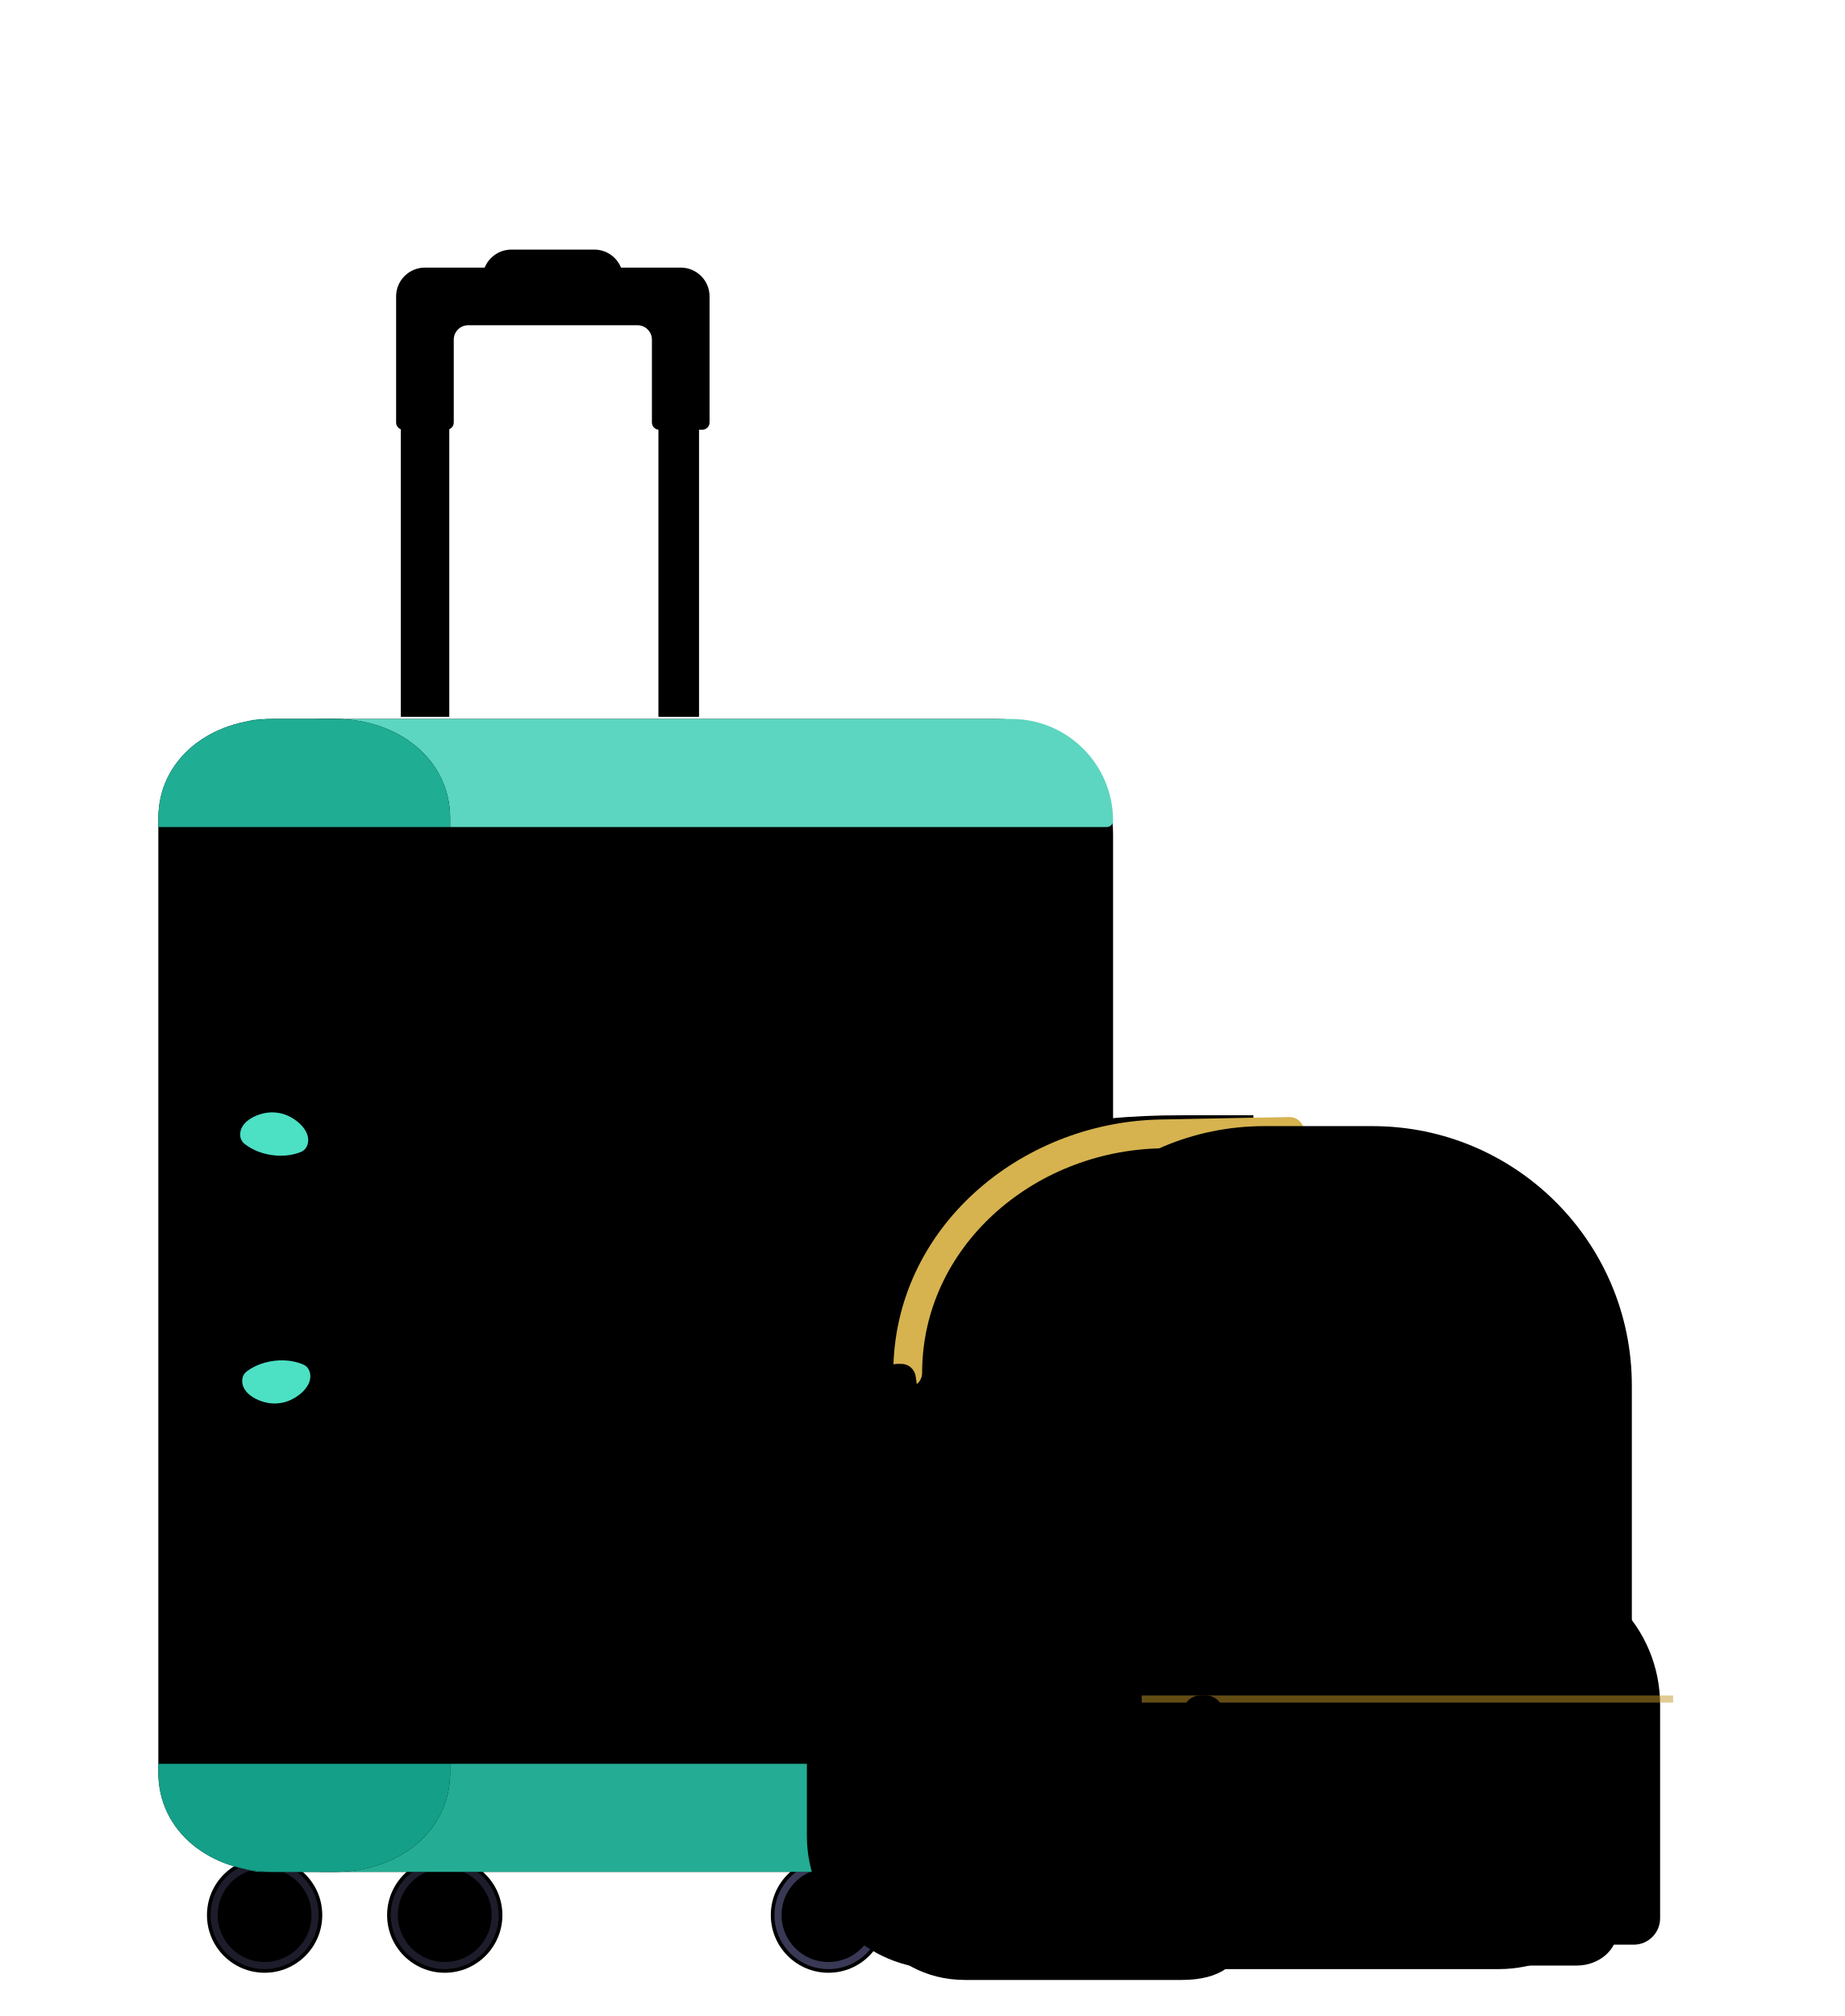
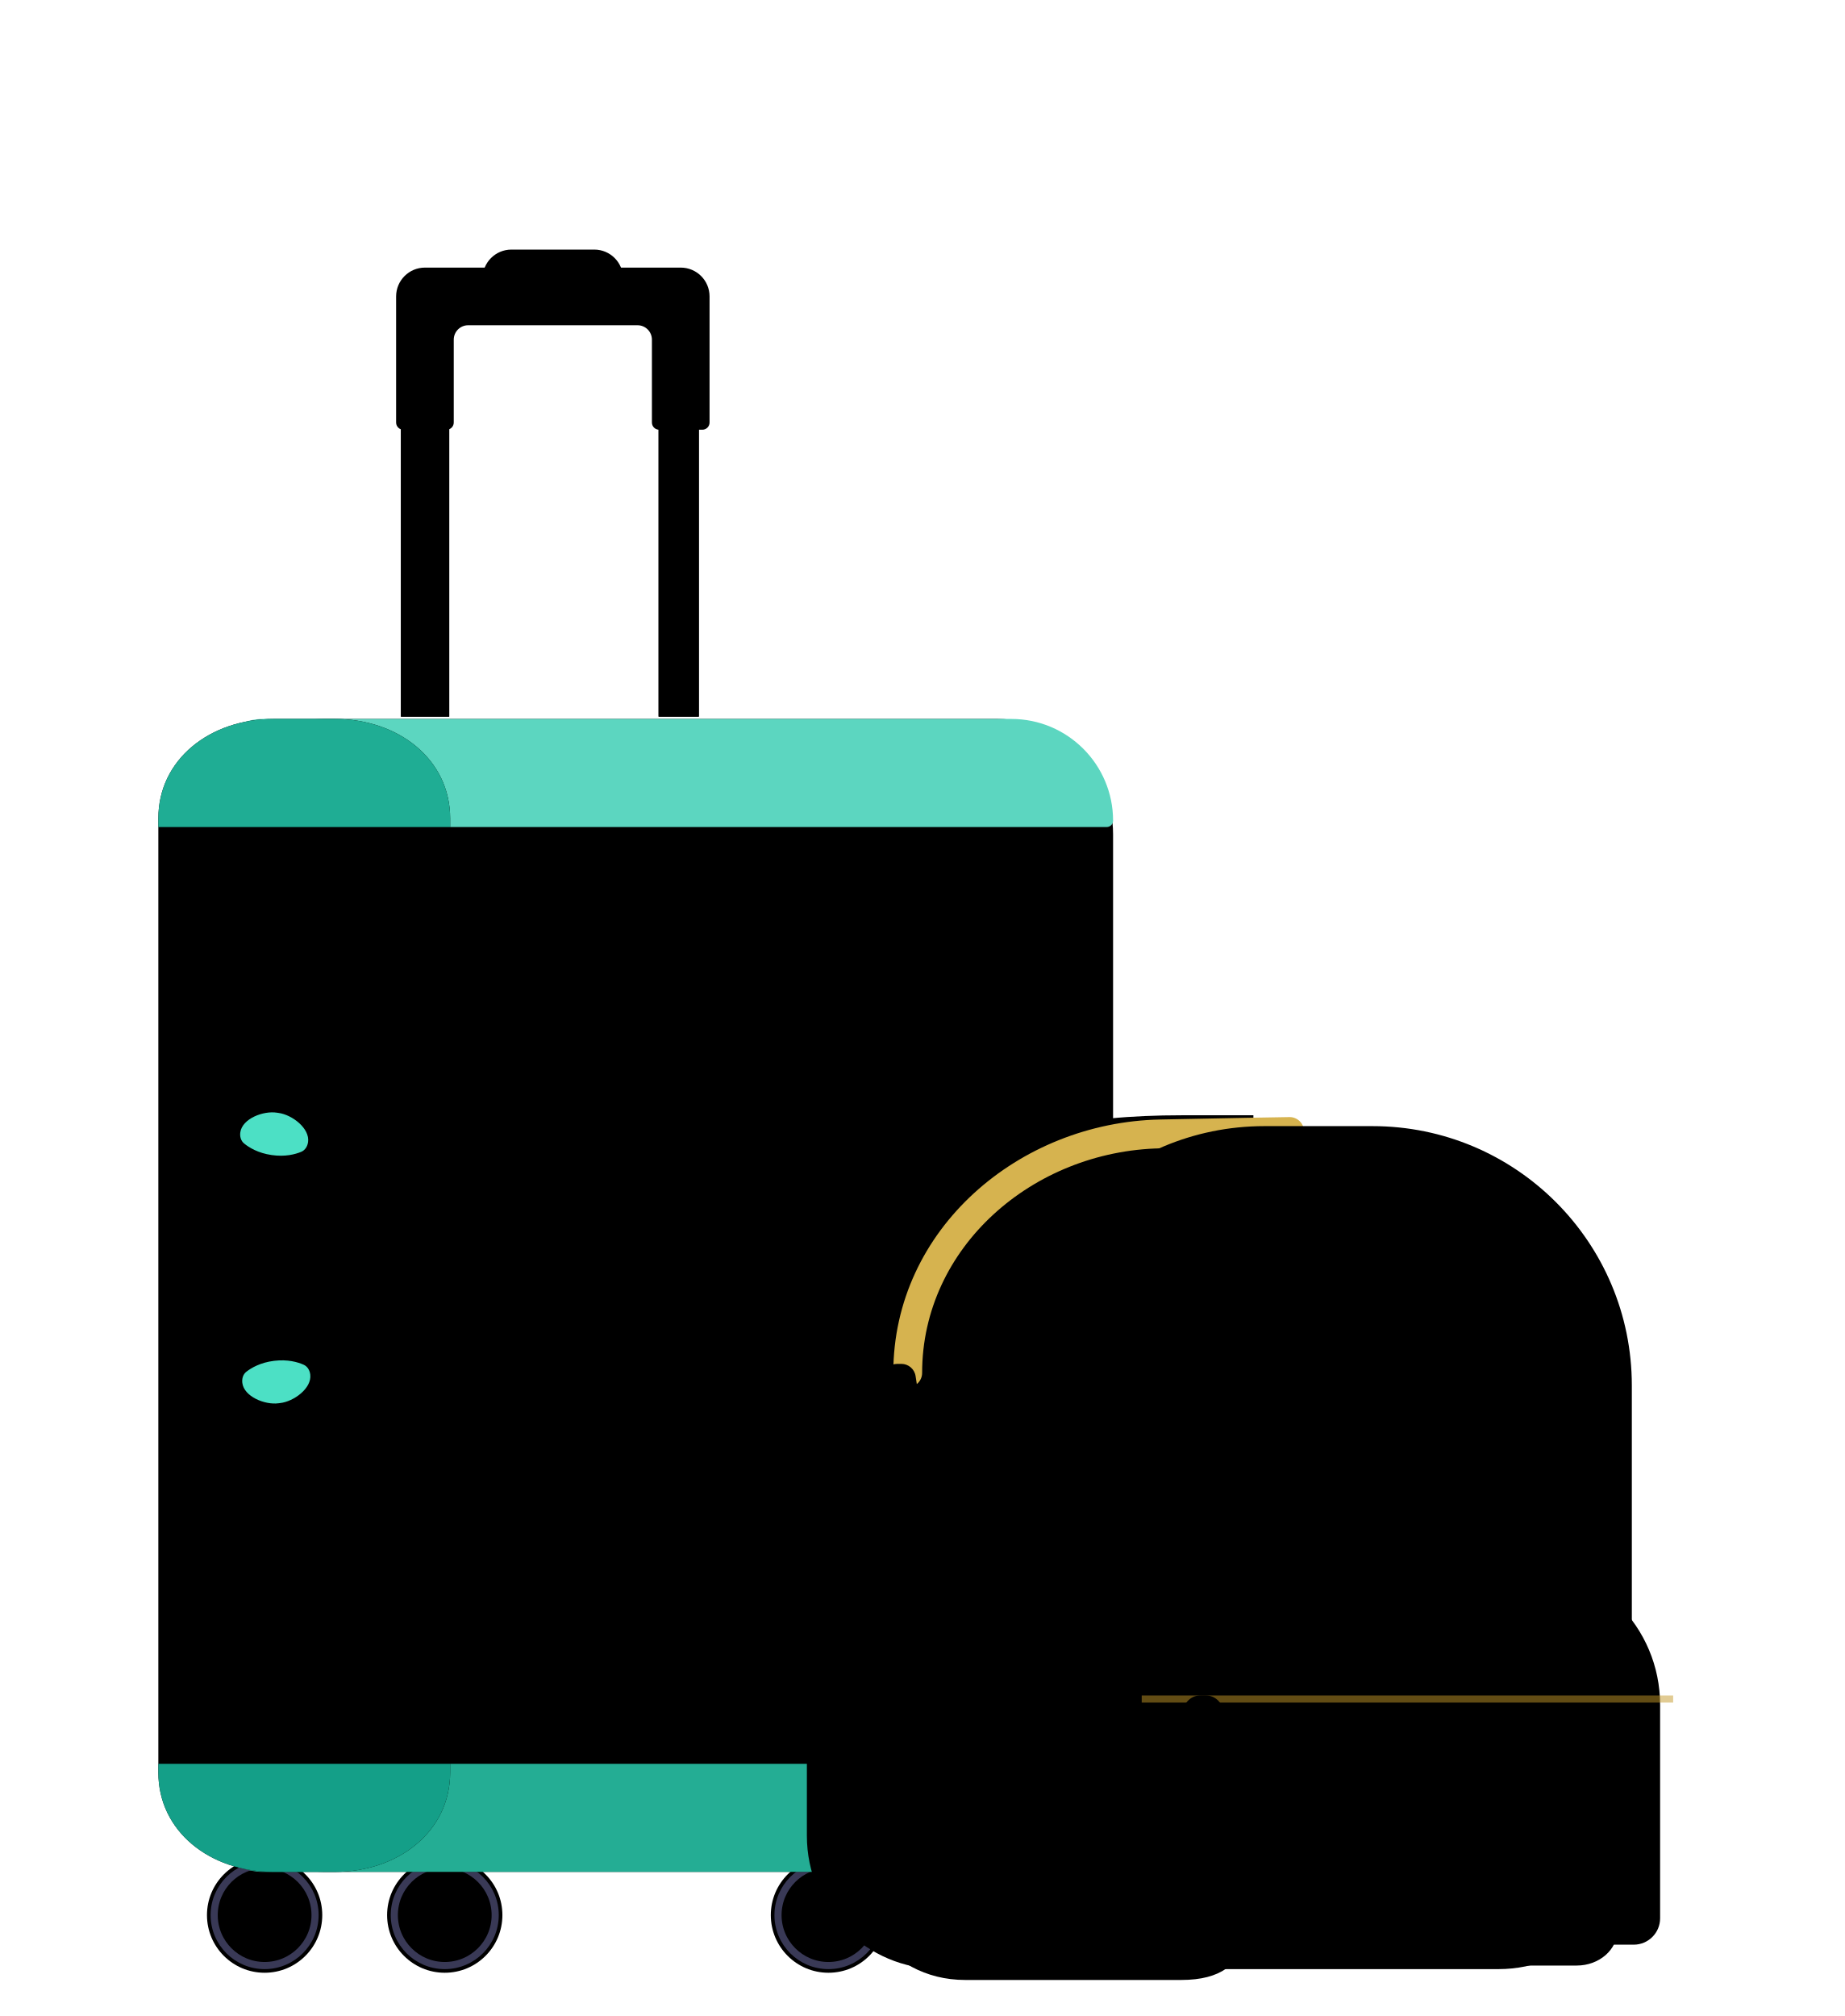
<svg xmlns="http://www.w3.org/2000/svg" width="259" height="283" viewBox="0 0 259 283" fill="none">
  <circle r="8.092" transform="matrix(-1 0 0 1 116.298 268.838)" fill="url(#paint0_linear)" />
  <circle r="7.081" transform="matrix(-1 0 0 1 116.298 268.838)" stroke="#393956" strokeOpacity="0.5" strokeWidth="2.023" />
  <circle cx="62.435" cy="268.838" r="8.092" fill="url(#paint1_linear)" />
-   <circle cx="62.435" cy="268.838" r="7.081" stroke="#393956" stroke-opacity="0.5" strokeWidth="2.023" />
+   <circle cx="62.435" cy="268.838" r="7.081" stroke="#393956" strokeOpacity="0.5" strokeWidth="2.023" />
  <circle r="8.092" transform="matrix(-1 0 0 1 139.058 268.838)" fill="url(#paint2_linear)" />
-   <circle r="7.081" transform="matrix(-1 0 0 1 139.058 268.838)" stroke="#393956" stroke-opacity="0.5" strokeWidth="2.023" />
+   <circle r="7.081" transform="matrix(-1 0 0 1 139.058 268.838)" stroke="#393956" strokeOpacity="0.5" strokeWidth="2.023" />
  <circle cx="37.147" cy="268.838" r="8.092" fill="url(#paint3_linear)" />
-   <circle cx="37.147" cy="268.838" r="7.081" stroke="#393956" stroke-opacity="0.5" strokeWidth="2.023" />
+   <circle cx="37.147" cy="268.838" r="7.081" stroke="#393956" strokeOpacity="0.5" strokeWidth="2.023" />
  <rect width="126.946" height="161.844" rx="16.184" transform="matrix(-1 0 0 1 156.254 100.924)" fill="url(#paint4_linear)" />
  <path d="M156.254 115.205C156.254 107.318 149.86 100.924 141.974 100.924H36.894C32.704 100.924 29.308 104.321 29.308 108.511C29.308 112.701 32.704 116.097 36.894 116.097H155.361C155.854 116.097 156.254 115.698 156.254 115.205Z" fill="#5CD6C0" />
  <path d="M156.254 248.488C156.254 256.375 149.86 262.769 141.974 262.769H36.894C32.704 262.769 29.308 259.372 29.308 255.182C29.308 250.992 32.704 247.596 36.894 247.596H155.361C155.854 247.596 156.254 247.995 156.254 248.488Z" fill="#24AD94" />
  <path d="M63.194 114.881C63.194 106.614 55.948 100.924 47.01 100.924H38.411C29.473 100.924 22.227 106.614 22.227 114.881V248.811C22.227 257.078 29.473 262.768 38.411 262.768H47.01C55.948 262.768 63.194 257.078 63.194 248.811V114.881Z" fill="url(#paint5_linear)" />
  <path d="M38.411 100.924H47.01C55.948 100.924 63.194 106.614 63.194 114.881V116.097H22.227V114.881C22.227 106.614 29.473 100.924 38.411 100.924Z" fill="#1FAD94" />
  <path d="M38.411 262.769H47.01C55.948 262.769 63.194 257.079 63.194 248.812V247.596H22.227V248.812C22.227 257.079 29.473 262.769 38.411 262.769Z" fill="#149F88" />
  <rect opacity="0.5" width="4.046" height="111.268" rx="2.023" transform="matrix(-1 0 0 1 148.162 126.212)" fill="url(#paint6_linear)" />
  <rect opacity="0.5" width="4.046" height="111.268" rx="2.023" transform="matrix(-1 0 0 1 139.058 126.212)" fill="url(#paint7_linear)" />
  <rect opacity="0.5" width="4.046" height="111.268" rx="2.023" transform="matrix(-1 0 0 1 129.954 126.212)" fill="url(#paint8_linear)" />
  <rect opacity="0.5" width="4.046" height="111.268" rx="2.023" transform="matrix(-1 0 0 1 120.85 126.212)" fill="url(#paint9_linear)" />
  <rect opacity="0.5" width="4.046" height="111.268" rx="2.023" transform="matrix(-1 0 0 1 111.747 126.212)" fill="url(#paint10_linear)" />
  <rect opacity="0.5" width="4.046" height="111.268" rx="2.023" transform="matrix(-1 0 0 1 102.644 126.212)" fill="url(#paint11_linear)" />
  <rect opacity="0.5" width="4.046" height="111.268" rx="2.023" transform="matrix(-1 0 0 1 93.5391 126.212)" fill="url(#paint12_linear)" />
  <rect opacity="0.5" width="4.046" height="111.268" rx="2.023" transform="matrix(-1 0 0 1 84.4355 126.212)" fill="url(#paint13_linear)" />
  <rect opacity="0.5" width="4.046" height="111.268" rx="2.023" transform="matrix(-1 0 0 1 75.332 126.212)" fill="url(#paint14_linear)" />
  <path d="M41.967 162.373C42.354 159.953 40.503 157.57 38.053 157.57C36.458 157.57 35.064 158.606 34.748 160.168C34.154 163.097 33.353 168.49 33.353 176.283C33.353 184.076 34.154 189.469 34.748 192.398C35.064 193.96 36.458 194.996 38.053 194.996C40.503 194.996 42.354 192.613 41.967 190.193C41.456 186.998 40.94 182.286 40.94 176.283C40.94 170.28 41.456 165.568 41.967 162.373Z" fill="url(#paint15_linear)" />
  <path d="M39.099 196.986C37.177 197.246 34.252 196.05 34.017 194.125C33.944 193.531 34.112 192.928 34.584 192.56C35.292 192.008 36.566 191.262 38.478 191.028C40.39 190.794 41.806 191.21 42.626 191.575C43.173 191.819 43.482 192.364 43.555 192.958C43.79 194.882 41.24 196.748 39.312 196.96C39.277 196.964 39.241 196.968 39.206 196.973C39.17 196.977 39.134 196.981 39.099 196.986Z" fill="#4CE0C5" />
  <path d="M39.098 156.229C41.02 156.486 43.526 158.41 43.246 160.329C43.16 160.921 42.838 161.459 42.286 161.689C41.458 162.035 40.032 162.419 38.126 162.141C36.219 161.863 34.963 161.087 34.269 160.519C33.806 160.14 33.651 159.533 33.737 158.941C34.018 157.022 36.97 155.894 38.885 156.198C38.92 156.204 38.956 156.209 38.991 156.214C39.027 156.22 39.062 156.225 39.098 156.229Z" fill="#4CE0C5" />
  <rect width="5.652" height="46.346" transform="matrix(-1 0 0 1 98.1035 54.2524)" fill="url(#paint16_linear)" />
  <rect width="5.652" height="46.346" transform="matrix(-1 0 0 1 98.1035 54.2524)" fill="url(#paint17_linear)" />
  <rect width="6.782" height="46.346" transform="matrix(-1 0 0 1 63.0615 54.2524)" fill="url(#paint18_linear)" />
  <rect width="6.782" height="46.346" transform="matrix(-1 0 0 1 63.0615 54.2524)" fill="url(#paint19_linear)" />
  <path d="M86.459 43.128C87.017 43.128 87.47 42.675 87.47 42.116V39.082C87.47 36.847 85.659 35.036 83.424 35.036H71.792C69.557 35.036 67.746 36.847 67.746 39.082V42.116C67.746 42.675 68.198 43.128 68.757 43.128H86.459Z" fill="url(#paint20_linear)" />
  <path d="M98.597 60.324C99.156 60.324 99.608 59.871 99.608 59.312V41.611C99.608 39.376 97.797 37.565 95.562 37.565H59.653C57.419 37.565 55.607 39.376 55.607 41.611V59.312C55.607 59.871 56.06 60.324 56.619 60.324H62.688C63.246 60.324 63.699 59.871 63.699 59.312V47.68C63.699 46.562 64.605 45.657 65.722 45.657H89.493C90.611 45.657 91.516 46.562 91.516 47.68V59.312C91.516 59.871 91.969 60.324 92.528 60.324H98.597Z" fill="url(#paint21_linear)" />
  <path d="M117.789 256.194V202.077C117.789 165.409 137.904 156.559 165.836 156.559H175.952V207.135V257.711C175.952 268.884 177.009 277.941 165.836 277.941H135.491C124.318 277.941 117.789 267.367 117.789 256.194Z" fill="url(#paint22_linear)" />
  <path d="M181.036 156.811C182.153 156.811 183.059 157.717 183.059 158.835C183.059 159.952 182.153 160.858 181.036 160.858L181.036 156.811ZM162.905 159.176L162.945 161.199L162.905 159.176ZM129.448 192.721C129.448 193.838 128.543 194.744 127.425 194.744C126.308 194.744 125.402 193.838 125.402 192.721H129.448ZM181.036 160.858C180.274 160.857 172.365 161.011 162.945 161.199L162.865 157.153C172.241 156.966 180.22 156.811 181.036 156.811L181.036 160.858ZM162.945 161.199C144.947 161.558 129.448 175.116 129.448 192.721H125.402C125.402 172.526 143.071 157.549 162.865 157.153L162.945 161.199Z" fill="#D6B34F" />
  <path d="M154.737 228.882H115.794C114.676 228.882 113.77 229.788 113.77 230.905V257.71C113.77 267.766 121.922 275.918 131.978 275.918H154.737V228.882Z" fill="url(#paint23_linear)" stroke="url(#paint24_linear)" strokeWidth="4.046" />
  <path d="M228.577 194.491C228.577 174.659 212.5 158.582 192.668 158.582H177.495C157.663 158.582 141.586 174.659 141.586 194.491V257.711C141.586 267.767 149.738 275.918 159.793 275.918H210.37C220.425 275.918 228.577 267.767 228.577 257.711V194.491Z" fill="url(#paint25_linear)" stroke="url(#paint26_linear)" strokeWidth="4.046" />
  <path fill-rule="evenodd" clip-rule="evenodd" d="M126.53 191.456C127.529 191.456 128.378 192.184 128.53 193.171L129.93 202.275C130.119 203.5 129.171 204.605 127.931 204.605H124.555C123.315 204.605 122.367 203.5 122.555 202.275L123.956 193.171C124.107 192.184 124.957 191.456 125.955 191.456H126.53ZM127.365 200.559C127.597 200.559 127.8 200.717 127.856 200.942L128.109 201.954C128.189 202.273 127.947 202.582 127.618 202.582H124.868C124.539 202.582 124.297 202.273 124.377 201.954L124.63 200.942C124.686 200.717 124.888 200.559 125.121 200.559H127.365Z" fill="url(#paint27_linear)" />
  <path d="M227.06 240.157C227.06 226.388 214.257 215.227 198.463 215.227H182.477C163.525 215.227 148.161 223.563 148.161 240.086V265.946C148.161 271.453 153.282 275.918 159.6 275.918H221.341C224.499 275.918 227.06 273.686 227.06 270.932V240.157Z" fill="url(#paint28_linear)" />
  <path d="M232.547 239.339C232.547 228.628 223.864 219.945 213.153 219.945H181.883C171.172 219.945 162.489 228.628 162.489 239.339V269.282C162.489 271.053 163.925 272.488 165.696 272.488H229.341C231.112 272.488 232.547 271.053 232.547 269.282V239.339Z" fill="url(#paint29_linear)" stroke="url(#paint30_linear)" strokeWidth="4.379" />
  <path opacity="0.5" d="M234.88 238.505L160.275 238.505" stroke="#C49828" strokeWidth="4.046" />
  <path fill-rule="evenodd" clip-rule="evenodd" d="M169.238 237.986C170.469 237.986 171.516 238.884 171.703 240.101L173.419 251.299C173.651 252.809 172.483 254.17 170.955 254.17H166.839C165.312 254.17 164.144 252.809 164.375 251.299L166.092 240.101C166.278 238.884 167.325 237.986 168.556 237.986H169.238ZM170.235 249.099C170.522 249.099 170.771 249.294 170.84 249.571L171.15 250.815C171.248 251.208 170.95 251.589 170.545 251.589H167.178C166.773 251.589 166.475 251.208 166.573 250.815L166.883 249.571C166.952 249.294 167.202 249.099 167.488 249.099H170.235Z" fill="url(#paint31_linear)" />
  <defs>
    <linearGradient id="paint0_linear" x1="8.092" y1="0" x2="8.092" y2="16.184" gradientUnits="userSpaceOnUse">
      <stop stopColor="#8CABCA" />
      <stop offset="1" stopColor="#4E8393" />
    </linearGradient>
    <linearGradient id="paint1_linear" x1="62.435" y1="260.746" x2="62.435" y2="276.93" gradientUnits="userSpaceOnUse">
      <stop stopColor="#8CABCA" />
      <stop offset="1" stopColor="#4E8393" />
    </linearGradient>
    <linearGradient id="paint2_linear" x1="8.092" y1="0" x2="8.092" y2="16.184" gradientUnits="userSpaceOnUse">
      <stop stopColor="#8CABCA" />
      <stop offset="1" stopColor="#4E8393" />
    </linearGradient>
    <linearGradient id="paint3_linear" x1="37.147" y1="260.746" x2="37.147" y2="276.93" gradientUnits="userSpaceOnUse">
      <stop stopColor="#8CABCA" />
      <stop offset="1" stopColor="#4E8393" />
    </linearGradient>
    <linearGradient id="paint4_linear" x1="16.69" y1="5.38533e-07" x2="63.473" y2="161.844" gradientUnits="userSpaceOnUse">
      <stop stopColor="#5CD6C0" />
      <stop offset="1" stopColor="#1FB297" />
    </linearGradient>
    <linearGradient id="paint5_linear" x1="63.194" y1="197.525" x2="12.267" y2="194.717" gradientUnits="userSpaceOnUse">
      <stop stopColor="#12A58B" />
      <stop offset="1" stopColor="#22C3B3" />
    </linearGradient>
    <linearGradient id="paint6_linear" x1="-1.94437e-09" y1="54.722" x2="4.046" y2="54.722" gradientUnits="userSpaceOnUse">
      <stop stopColor="#29A38D" />
      <stop offset="1" stopColor="#22C3A6" />
    </linearGradient>
    <linearGradient id="paint7_linear" x1="-1.94437e-09" y1="54.722" x2="4.046" y2="54.722" gradientUnits="userSpaceOnUse">
      <stop stopColor="#29A38D" />
      <stop offset="1" stopColor="#22C3A6" />
    </linearGradient>
    <linearGradient id="paint8_linear" x1="-1.94437e-09" y1="54.722" x2="4.046" y2="54.722" gradientUnits="userSpaceOnUse">
      <stop stopColor="#29A38D" />
      <stop offset="1" stopColor="#22C3A6" />
    </linearGradient>
    <linearGradient id="paint9_linear" x1="-1.94437e-09" y1="54.722" x2="4.046" y2="54.722" gradientUnits="userSpaceOnUse">
      <stop stopColor="#29A38D" />
      <stop offset="1" stopColor="#22C3A6" />
    </linearGradient>
    <linearGradient id="paint10_linear" x1="-1.94437e-09" y1="54.722" x2="4.046" y2="54.722" gradientUnits="userSpaceOnUse">
      <stop stopColor="#29A38D" />
      <stop offset="1" stopColor="#22C3A6" />
    </linearGradient>
    <linearGradient id="paint11_linear" x1="-1.94437e-09" y1="54.722" x2="4.046" y2="54.722" gradientUnits="userSpaceOnUse">
      <stop stopColor="#29A38D" />
      <stop offset="1" stopColor="#22C3A6" />
    </linearGradient>
    <linearGradient id="paint12_linear" x1="-1.94437e-09" y1="54.722" x2="4.046" y2="54.722" gradientUnits="userSpaceOnUse">
      <stop stopColor="#29A38D" />
      <stop offset="1" stopColor="#22C3A6" />
    </linearGradient>
    <linearGradient id="paint13_linear" x1="-1.94437e-09" y1="54.722" x2="4.046" y2="54.722" gradientUnits="userSpaceOnUse">
      <stop stopColor="#29A38D" />
      <stop offset="1" stopColor="#22C3A6" />
    </linearGradient>
    <linearGradient id="paint14_linear" x1="-1.94437e-09" y1="54.722" x2="4.046" y2="54.722" gradientUnits="userSpaceOnUse">
      <stop stopColor="#29A38D" />
      <stop offset="1" stopColor="#22C3A6" />
    </linearGradient>
    <linearGradient id="paint15_linear" x1="38.158" y1="157.57" x2="38.158" y2="194.996" gradientUnits="userSpaceOnUse">
      <stop stopColor="#5CD6C0" />
      <stop offset="1" stopColor="#22C3A6" />
    </linearGradient>
    <linearGradient id="paint16_linear" x1="2.575e-07" y1="24.079" x2="5.652" y2="24.079" gradientUnits="userSpaceOnUse">
      <stop stopColor="#C4C4C4" />
      <stop offset="1" stopColor="#C4C4C4" stopOpacity="0" />
    </linearGradient>
    <linearGradient id="paint17_linear" x1="0" y1="23.173" x2="5.652" y2="23.173" gradientUnits="userSpaceOnUse">
      <stop stopColor="#B0C6DC" />
      <stop offset="0.604" stopColor="#A5BBCB" />
      <stop offset="0.76" stopColor="#95ABB3" />
      <stop offset="1" stopColor="#91A7AD" />
    </linearGradient>
    <linearGradient id="paint18_linear" x1="3.09e-07" y1="24.079" x2="6.782" y2="24.079" gradientUnits="userSpaceOnUse">
      <stop stopColor="#C4C4C4" />
      <stop offset="1" stopColor="#C4C4C4" stopOpacity="0" />
    </linearGradient>
    <linearGradient id="paint19_linear" x1="0" y1="23.173" x2="6.782" y2="23.173" gradientUnits="userSpaceOnUse">
      <stop stopColor="#B0C6DC" />
      <stop offset="0.604" stopColor="#A5BBCB" />
      <stop offset="0.76" stopColor="#95ABB3" />
      <stop offset="1" stopColor="#91A7AD" />
    </linearGradient>
    <linearGradient id="paint20_linear" x1="86.965" y1="35.541" x2="67.24" y2="37.059" gradientUnits="userSpaceOnUse">
      <stop stopColor="#6B94BD" />
      <stop offset="0.375" stopColor="#5E8DBA" />
      <stop offset="0.719" stopColor="#4B78A0" />
      <stop offset="1" stopColor="#254F74" />
    </linearGradient>
    <linearGradient id="paint21_linear" x1="99.608" y1="48.944" x2="55.607" y2="48.944" gradientUnits="userSpaceOnUse">
      <stop stopColor="#5E87B0" />
      <stop offset="0.411" stopColor="#5A88B2" />
      <stop offset="0.926" stopColor="#49799C" />
      <stop offset="0.953" stopColor="#336375" />
      <stop offset="1" stopColor="#19414D" />
    </linearGradient>
    <linearGradient id="paint22_linear" x1="146.884" y1="156.559" x2="146.884" y2="277.941" gradientUnits="userSpaceOnUse">
      <stop stopColor="#ECD55D" />
      <stop offset="1" stopColor="#D99126" />
    </linearGradient>
    <linearGradient id="paint23_linear" x1="134.254" y1="226.859" x2="134.254" y2="277.941" gradientUnits="userSpaceOnUse">
      <stop stopColor="#CE9B18" />
      <stop offset="1" stopColor="#EEC26D" />
    </linearGradient>
    <linearGradient id="paint24_linear" x1="134.254" y1="226.859" x2="134.254" y2="277.941" gradientUnits="userSpaceOnUse">
      <stop stopColor="#E6A84C" />
      <stop offset="1" stopColor="#EDC282" stopOpacity="0" />
    </linearGradient>
    <linearGradient id="paint25_linear" x1="200.76" y1="160.605" x2="153.977" y2="277.941" gradientUnits="userSpaceOnUse">
      <stop stopColor="#F2E28D" />
      <stop offset="0.357" stopColor="#E9D077" />
      <stop offset="1" stopColor="#E29B5A" />
    </linearGradient>
    <linearGradient id="paint26_linear" x1="160.253" y1="277.941" x2="256.892" y2="212.46" gradientUnits="userSpaceOnUse">
      <stop stopColor="#EBBA70" />
      <stop offset="1" stopColor="#EEF4AF" />
    </linearGradient>
    <linearGradient id="paint27_linear" x1="122.437" y1="205.195" x2="129.804" y2="190.955" gradientUnits="userSpaceOnUse">
      <stop stopColor="#FFCC68" />
      <stop offset="1" stopColor="#FFEEA8" />
    </linearGradient>
    <linearGradient id="paint28_linear" x1="163.081" y1="218.261" x2="224.278" y2="275.918" gradientUnits="userSpaceOnUse">
      <stop stopColor="#E9D155" />
      <stop offset="0.474" stopColor="#E3A342" />
      <stop offset="0.681" stopColor="#E3955D" />
      <stop offset="1" stopColor="#E9B476" />
    </linearGradient>
    <linearGradient id="paint29_linear" x1="210.338" y1="219.653" x2="196.48" y2="280.256" gradientUnits="userSpaceOnUse">
      <stop stopColor="#F2E28D" />
      <stop offset="0.357" stopColor="#E9D077" />
      <stop offset="1" stopColor="#E29B5A" />
    </linearGradient>
    <linearGradient id="paint30_linear" x1="177.217" y1="274.678" x2="225.341" y2="217.822" gradientUnits="userSpaceOnUse">
      <stop stopColor="#EBBA70" />
      <stop offset="1" stopColor="#EEF4AF" />
    </linearGradient>
    <linearGradient id="paint31_linear" x1="164.231" y1="254.896" x2="173.317" y2="237.397" gradientUnits="userSpaceOnUse">
      <stop stopColor="#FFCC68" />
      <stop offset="1" stopColor="#FFEEA8" />
    </linearGradient>
  </defs>
</svg>
